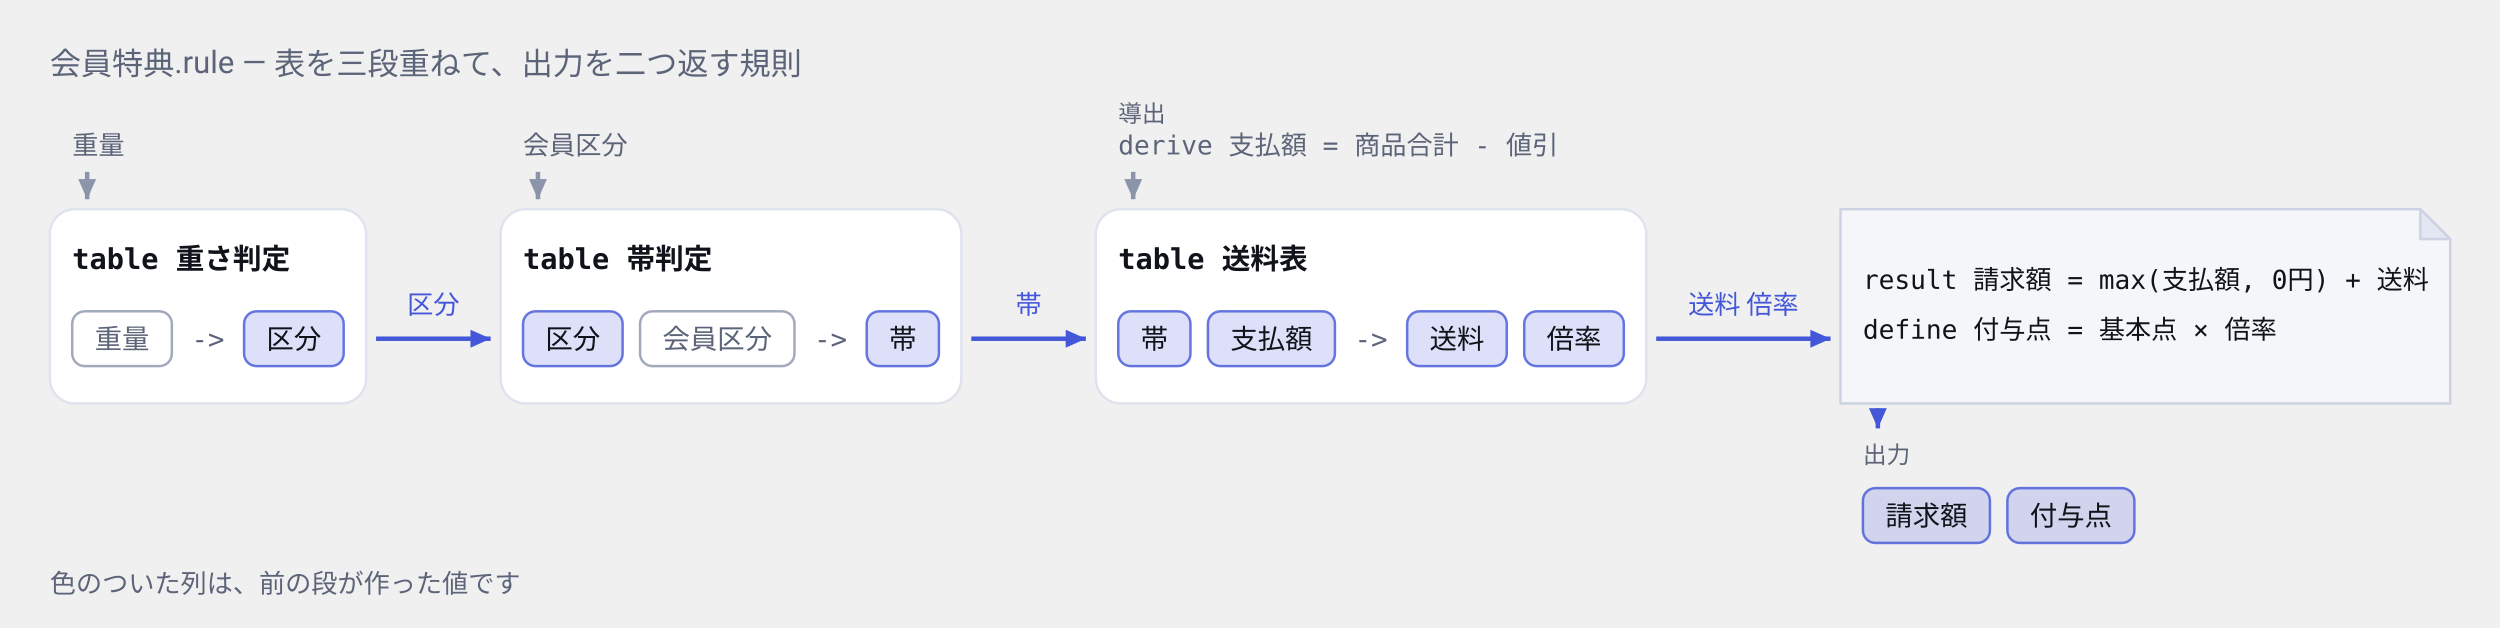
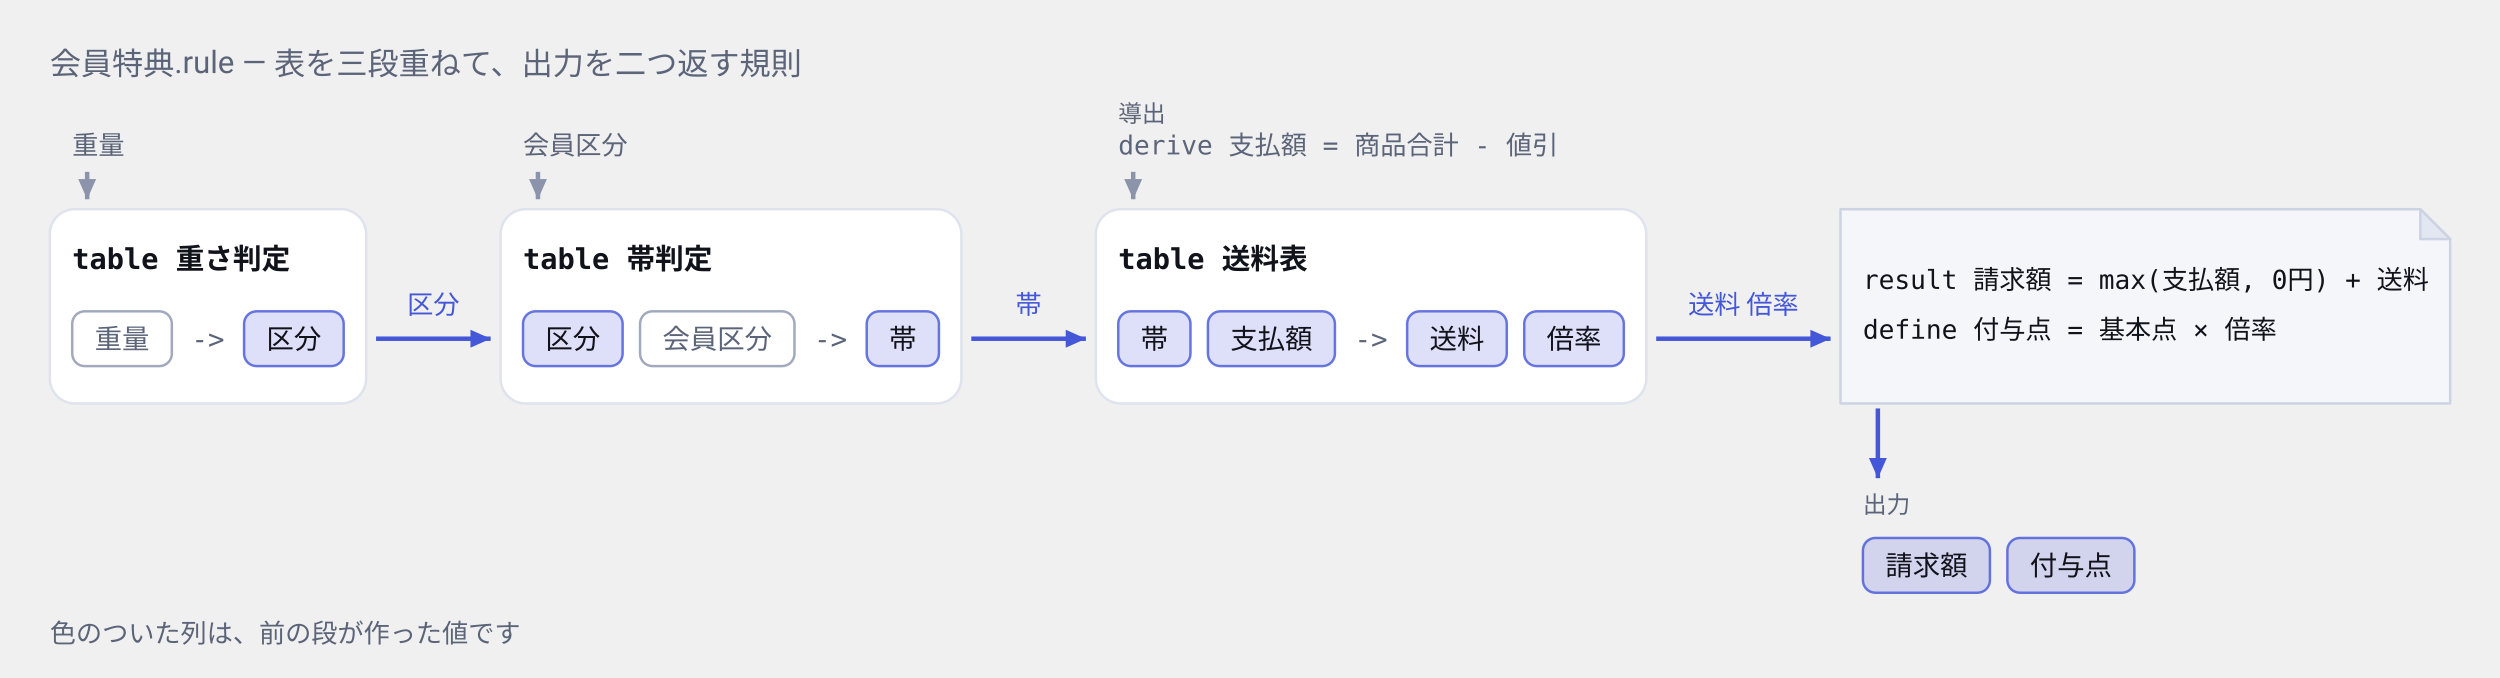
- <svg xmlns="http://www.w3.org/2000/svg" viewBox="0 0 1003.8 252" role="img" aria-label="表は何段でも重ねられる。表 重さ判定 が 重量 から 区分 を出し、その 区分 が 表 帯判定 の列になり、出てきた 帯 が 表 送料表 の列になる。導出した 支払額 も列として入り、最後の表が 送料 と 倍率 を同時に出して、請求額 と 付与点 になる。色のついた欄は前の段が作った値。" font-family="-apple-system, BlinkMacSystemFont, &quot;Hiragino Sans&quot;, &quot;Noto Sans JP&quot;, &quot;Yu Gothic&quot;, Meiryo, &quot;Segoe UI&quot;, Roboto, sans-serif">
+ <svg xmlns="http://www.w3.org/2000/svg" viewBox="0 0 1003.8 272" role="img" aria-label="表は何段でも重ねられる。表 重さ判定 が 重量 から 区分 を出し、その 区分 が 表 帯判定 の列になり、出てきた 帯 が 表 送料表 の列になる。導出した 支払額 も列として入り、最後の表が 送料 と 倍率 を同時に出して、請求額 と 付与点 になる。色のついた欄は前の段が作った値。" font-family="-apple-system, BlinkMacSystemFont, &quot;Hiragino Sans&quot;, &quot;Noto Sans JP&quot;, &quot;Yu Gothic&quot;, Meiryo, &quot;Segoe UI&quot;, Roboto, sans-serif">
  <defs>
    <marker id="head-accent" viewBox="0 0 10 10" refX="9" refY="5" markerWidth="9" markerHeight="9" markerUnits="userSpaceOnUse" orient="auto">
      <path d="M0,1 L9,5 L0,9 Z" fill="#4457d8" />
    </marker>
    <marker id="head-neutral" viewBox="0 0 10 10" refX="9" refY="5" markerWidth="9" markerHeight="9" markerUnits="userSpaceOnUse" orient="auto">
      <path d="M0,1 L9,5 L0,9 Z" fill="#8b94ab" />
    </marker>
  </defs>
  <text x="20" y="30" font-size="12.5" font-weight="400" text-anchor="start" fill="#5b6478">会員特典.rule — 表を三段重ねて、出力を二つ返す規則</text>
  <rect x="20" y="84" width="127.0" height="78" rx="10" fill="#ffffff" stroke="#dfe3ee" />
  <text x="29" y="108" font-size="11.5" font-weight="600" text-anchor="start" fill="#10131a" font-family="ui-monospace, SFMono-Regular, Menlo, Consolas, monospace">table 重さ判定</text>
  <rect x="29" y="125.0" width="40.0" height="22" rx="5" fill="none" stroke="#8b94ab" stroke-opacity="0.8" />
  <text x="49.0" y="140.0" font-size="11" font-weight="400" text-anchor="middle" fill="#5b6478">重量</text>
  <text x="83.5" y="140" font-size="11" font-weight="400" text-anchor="middle" fill="#5b6478" font-family="ui-monospace, SFMono-Regular, Menlo, Consolas, monospace">-&gt;</text>
  <rect x="98.0" y="125.0" width="40.0" height="22" rx="5" fill="#4457d8" fill-opacity="0.18" stroke="#4457d8" stroke-opacity="0.8" />
  <text x="118.0" y="140.0" font-size="11" font-weight="400" text-anchor="middle" fill="#10131a">区分</text>
  <rect x="201.0" y="84" width="185.0" height="78" rx="10" fill="#ffffff" stroke="#dfe3ee" />
  <text x="210.0" y="108" font-size="11.5" font-weight="600" text-anchor="start" fill="#10131a" font-family="ui-monospace, SFMono-Regular, Menlo, Consolas, monospace">table 帯判定</text>
  <rect x="210.0" y="125.0" width="40.0" height="22" rx="5" fill="#4457d8" fill-opacity="0.18" stroke="#4457d8" stroke-opacity="0.8" />
  <text x="230.0" y="140.0" font-size="11" font-weight="400" text-anchor="middle" fill="#10131a">区分</text>
  <rect x="257.0" y="125.0" width="62.0" height="22" rx="5" fill="none" stroke="#8b94ab" stroke-opacity="0.8" />
  <text x="288.0" y="140.0" font-size="11" font-weight="400" text-anchor="middle" fill="#5b6478">会員区分</text>
  <text x="333.5" y="140" font-size="11" font-weight="400" text-anchor="middle" fill="#5b6478" font-family="ui-monospace, SFMono-Regular, Menlo, Consolas, monospace">-&gt;</text>
  <rect x="348.0" y="125.0" width="29.0" height="22" rx="5" fill="#4457d8" fill-opacity="0.18" stroke="#4457d8" stroke-opacity="0.8" />
  <text x="362.5" y="140.0" font-size="11" font-weight="400" text-anchor="middle" fill="#10131a">帯</text>
  <rect x="440.0" y="84" width="221.0" height="78" rx="10" fill="#ffffff" stroke="#dfe3ee" />
  <text x="449.0" y="108" font-size="11.5" font-weight="600" text-anchor="start" fill="#10131a" font-family="ui-monospace, SFMono-Regular, Menlo, Consolas, monospace">table 送料表</text>
  <rect x="449.0" y="125.0" width="29.0" height="22" rx="5" fill="#4457d8" fill-opacity="0.18" stroke="#4457d8" stroke-opacity="0.8" />
  <text x="463.5" y="140.0" font-size="11" font-weight="400" text-anchor="middle" fill="#10131a">帯</text>
  <rect x="485.0" y="125.0" width="51.0" height="22" rx="5" fill="#4457d8" fill-opacity="0.18" stroke="#4457d8" stroke-opacity="0.8" />
  <text x="510.5" y="140.0" font-size="11" font-weight="400" text-anchor="middle" fill="#10131a">支払額</text>
  <text x="550.5" y="140" font-size="11" font-weight="400" text-anchor="middle" fill="#5b6478" font-family="ui-monospace, SFMono-Regular, Menlo, Consolas, monospace">-&gt;</text>
  <rect x="565.0" y="125.0" width="40.0" height="22" rx="5" fill="#4457d8" fill-opacity="0.18" stroke="#4457d8" stroke-opacity="0.8" />
  <text x="585.0" y="140.0" font-size="11" font-weight="400" text-anchor="middle" fill="#10131a">送料</text>
  <rect x="612.0" y="125.0" width="40.0" height="22" rx="5" fill="#4457d8" fill-opacity="0.18" stroke="#4457d8" stroke-opacity="0.8" />
  <text x="632.0" y="140.0" font-size="11" font-weight="400" text-anchor="middle" fill="#10131a">倍率</text>
  <text x="29" y="62" font-size="10.5" font-weight="400" text-anchor="start" fill="#5b6478" font-family="ui-monospace, SFMono-Regular, Menlo, Consolas, monospace">重量</text>
+   <line x1="35" y1="69" x2="35" y2="80" stroke="#8b94ab" stroke-width="1.8" marker-end="url(#head-neutral)" />
  <text x="210.0" y="62" font-size="10.5" font-weight="400" text-anchor="start" fill="#5b6478" font-family="ui-monospace, SFMono-Regular, Menlo, Consolas, monospace">会員区分</text>
+   <line x1="216.0" y1="69" x2="216.0" y2="80" stroke="#8b94ab" stroke-width="1.8" marker-end="url(#head-neutral)" />
  <text x="449.0" y="49" font-size="9.5" font-weight="400" text-anchor="start" fill="#5b6478" font-family="ui-monospace, SFMono-Regular, Menlo, Consolas, monospace">導出</text>
  <text x="449.0" y="62" font-size="10.5" font-weight="400" text-anchor="start" fill="#5b6478" font-family="ui-monospace, SFMono-Regular, Menlo, Consolas, monospace">derive 支払額 = 商品合計 - 値引</text>
-   <line x1="35" y1="69" x2="35" y2="80" stroke="#8b94ab" stroke-width="1.8" marker-end="url(#head-neutral)" />
-   <line x1="216.0" y1="69" x2="216.0" y2="80" stroke="#8b94ab" stroke-width="1.8" marker-end="url(#head-neutral)" />
  <line x1="455.0" y1="69" x2="455.0" y2="80" stroke="#8b94ab" stroke-width="1.8" marker-end="url(#head-neutral)" />
  <line x1="151.0" y1="136" x2="197.0" y2="136" stroke="#4457d8" stroke-width="1.8" marker-end="url(#head-accent)" />
  <text x="174.0" y="126" font-size="10.5" font-weight="400" text-anchor="middle" fill="#4457d8">区分</text>
  <line x1="390.0" y1="136" x2="436.0" y2="136" stroke="#4457d8" stroke-width="1.8" marker-end="url(#head-accent)" />
  <text x="413.0" y="126" font-size="10.5" font-weight="400" text-anchor="middle" fill="#4457d8">帯</text>
  <line x1="665.0" y1="136" x2="735.0" y2="136" stroke="#4457d8" stroke-width="1.8" marker-end="url(#head-accent)" />
  <text x="700.0" y="126" font-size="10.5" font-weight="400" text-anchor="middle" fill="#4457d8">送料 倍率</text>
  <path d="M739.0,84 H971.8 L983.8,96 V162 H739.0 Z" fill="#f5f6fa" stroke="#cdd3e2" stroke-linejoin="round" />
  <path d="M971.8,84 V96 H983.8 Z" fill="#e3e7f1" stroke="#cdd3e2" stroke-linejoin="round" />
  <text x="748.0" y="116" font-size="10.5" font-weight="400" text-anchor="start" fill="#10131a" font-family="ui-monospace, SFMono-Regular, Menlo, Consolas, monospace">result 請求額 = max(支払額, 0円) + 送料</text>
  <text x="748.0" y="136" font-size="10.5" font-weight="400" text-anchor="start" fill="#10131a" font-family="ui-monospace, SFMono-Regular, Menlo, Consolas, monospace">define 付与点 = 基本点 × 倍率</text>
-   <text x="748.0" y="186" font-size="9.5" font-weight="400" text-anchor="start" fill="#5b6478" font-family="ui-monospace, SFMono-Regular, Menlo, Consolas, monospace">出力</text>
-   <rect x="748.0" y="196" width="51.0" height="22" rx="5" fill="#4457d8" fill-opacity="0.18" stroke="#4457d8" stroke-opacity="0.8" />
-   <text x="773.5" y="211.0" font-size="11" font-weight="400" text-anchor="middle" fill="#10131a">請求額</text>
-   <rect x="806.0" y="196" width="51.0" height="22" rx="5" fill="#4457d8" fill-opacity="0.18" stroke="#4457d8" stroke-opacity="0.8" />
-   <text x="831.5" y="211.0" font-size="11" font-weight="400" text-anchor="middle" fill="#10131a">付与点</text>
-   <line x1="754.0" y1="164" x2="754.0" y2="172" stroke="#4457d8" stroke-width="1.8" marker-end="url(#head-accent)" />
-   <text x="20" y="238" font-size="10.5" font-weight="400" text-anchor="start" fill="#5b6478">色のついた列は、前の段が作った値です</text>
+   <text x="748.0" y="206" font-size="9.5" font-weight="400" text-anchor="start" fill="#5b6478" font-family="ui-monospace, SFMono-Regular, Menlo, Consolas, monospace">出力</text>
+   <rect x="748.0" y="216" width="51.0" height="22" rx="5" fill="#4457d8" fill-opacity="0.18" stroke="#4457d8" stroke-opacity="0.8" />
+   <text x="773.5" y="231.0" font-size="11" font-weight="400" text-anchor="middle" fill="#10131a">請求額</text>
+   <rect x="806.0" y="216" width="51.0" height="22" rx="5" fill="#4457d8" fill-opacity="0.18" stroke="#4457d8" stroke-opacity="0.8" />
+   <text x="831.5" y="231.0" font-size="11" font-weight="400" text-anchor="middle" fill="#10131a">付与点</text>
+   <line x1="754.0" y1="164" x2="754.0" y2="192" stroke="#4457d8" stroke-width="1.8" marker-end="url(#head-accent)" />
+   <text x="20" y="258" font-size="10.5" font-weight="400" text-anchor="start" fill="#5b6478">色のついた列は、前の段が作った値です</text>
</svg>
